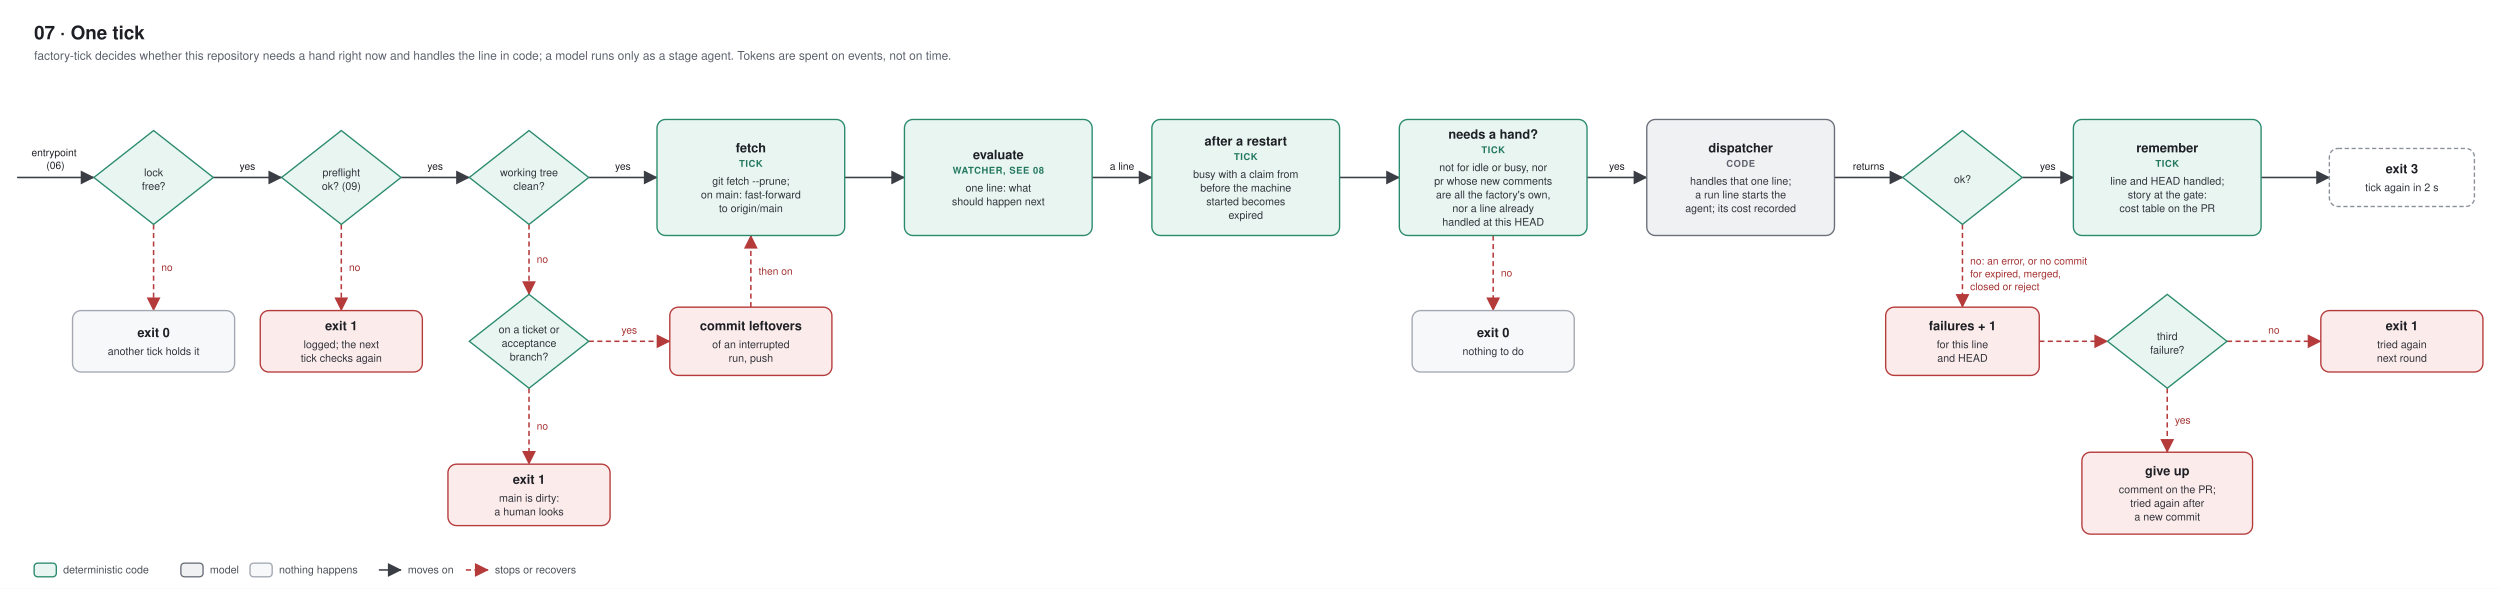
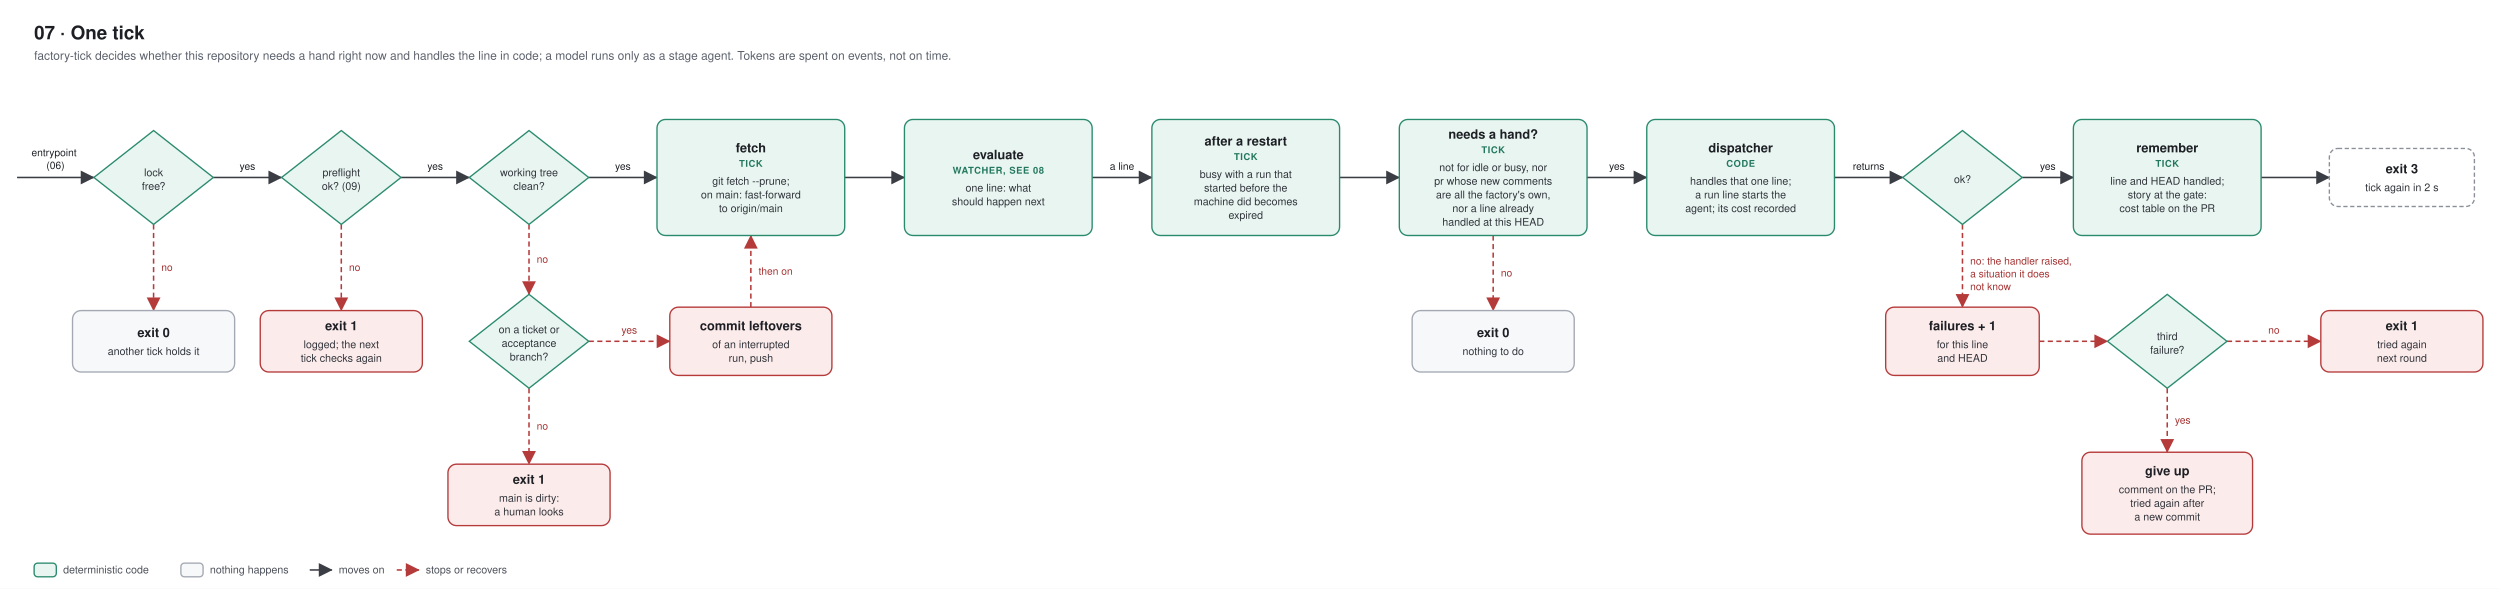
<svg xmlns="http://www.w3.org/2000/svg" width="2930" height="690" viewBox="0 0 2930 690" font-family="Helvetica, Arial, sans-serif">
  <style>
.bg { fill: #ffffff; }
.title { font: 600 22px Helvetica, Arial, sans-serif; fill: #1d1f24; }
.subtitle { font: 14px Helvetica, Arial, sans-serif; fill: #5b606b; }
.node rect, .node polygon { stroke-width: 1.6; }
.node .t { font: 700 15px Helvetica, Arial, sans-serif; fill: #1d1f24; }
.node .s { font: 600 11px Helvetica, Arial, sans-serif; letter-spacing: 0.06em; }
.node .l { font: 12.5px Helvetica, Arial, sans-serif; fill: #30333a; }
.agent rect, .agent polygon, .agent circle { fill: #eaf2fb; stroke: #2f6db5; }
.agent .s { fill: #2f6db5; }
.human rect, .human polygon, .human circle { fill: #fff3dc; stroke: #c27400; }
.human .s { fill: #a86400; }
.disp rect, .disp polygon, .disp circle { fill: #f0f1f3; stroke: #6b6f7a; }
.disp .s { fill: #5b606b; }
.ask rect, .ask polygon, .ask circle { fill: #f3edfb; stroke: #7a4fb5; }
.ask .s { fill: #7a4fb5; }
.stall rect, .stall polygon, .stall circle { fill: #fcebeb; stroke: #b53a3a; }
.stall .s { fill: #b53a3a; }
.back rect, .back polygon, .back circle { fill: #fdf0e6; stroke: #d0661a; }
.back .s { fill: #b5560f; }
.end rect { fill: #ffffff; stroke: #8a8f99; stroke-dasharray: 5 3; }
.code rect, .code polygon, .code circle { fill: #e8f5f0; stroke: #2a8a6e; }
.code .s { fill: #22775e; }
.quiet rect { fill: #f7f8fa; stroke: #a3a8b2; } .quiet .s { fill: #6b6f7a; }
.lane { fill: #f7f8fa; stroke: #dfe2e7; }
.lane-alt { fill: #ffffff; stroke: #dfe2e7; }
.lane-head { font: 700 13.5px Helvetica, Arial, sans-serif; fill: #1d1f24; }
.lane-note { font: 12px Helvetica, Arial, sans-serif; fill: #5b606b; }
.e { fill: none; stroke-width: 1.8; }
.e-flow { stroke: #3a3d44; }
.e-back { stroke: #d0661a; }
.e-ask { stroke: #7a4fb5; stroke-dasharray: 6 4; }
.e-stall { stroke: #b53a3a; stroke-dasharray: 6 4; }
.lbl { font: 12px Helvetica, Arial, sans-serif; paint-order: stroke; stroke: #ffffff;
       stroke-width: 5px; stroke-linejoin: round; }
.lbl-flow { fill: #1d1f24; } .lbl-back { fill: #a84f0e; }
.lbl-ask { fill: #6a3fa5; } .lbl-stall { fill: #a32f2f; }
.note { font: 12.5px Helvetica, Arial, sans-serif; fill: #4a4e57; }
.note-b { font: 700 12.5px Helvetica, Arial, sans-serif; fill: #1d1f24; }
.mono { font-family: Menlo, Consolas, monospace; }
.trunk { stroke: #3a3d44; } .twig { stroke: #8a8f99; }
.pr-draft { fill: #f7f8fa; stroke: #a3a8b2; } .pr-ready { fill: #fff3dc; stroke: #c27400; }
.band-main { fill: #e7e9ed; } .band-ticket { fill: #dbe8f7; }
.m-flow { fill: #3a3d44; } .m-back { fill: #d0661a; } .m-ask { fill: #7a4fb5; }
.m-stall { fill: #b53a3a; }
@media (prefers-color-scheme: dark) {
  .bg { fill: #0f141a; }
  .title, .node .t, .lane-head, .note-b { fill: #e6edf3; }
  .subtitle, .lane-note { fill: #9da7b3; }
  .node .l, .note { fill: #c9d1d9; }
  .agent rect, .agent polygon, .agent circle { fill: #132a45; stroke: #5b9be6; }
  .agent .s { fill: #7fb2f0; }
  .human rect, .human polygon, .human circle { fill: #3a2a0e; stroke: #e0a33a; }
  .human .s { fill: #f0b85a; }
  .disp rect, .disp polygon, .disp circle { fill: #23282f; stroke: #8b939e; }
  .disp .s { fill: #a8b0bb; }
  .ask rect, .ask polygon, .ask circle { fill: #2a1f40; stroke: #a98be0; }
  .ask .s { fill: #c0a8f0; }
  .stall rect, .stall polygon, .stall circle { fill: #3d1a1c; stroke: #e06c6c; }
  .stall .s { fill: #f08a8a; }
  .back rect, .back polygon, .back circle { fill: #3d2414; stroke: #ef8a3c; }
  .back .s { fill: #f5a466; }
  .code rect, .code polygon, .code circle { fill: #10322a; stroke: #3fb68f; }
  .code .s { fill: #6fd0ad; }
  .quiet rect { fill: #181e26; stroke: #6b7380; } .quiet .s { fill: #9da7b3; }
  .end rect { fill: #0f141a; stroke: #8b939e; }
  .lane { fill: #151b23; stroke: #2a313b; } .lane-alt { fill: #0f141a; stroke: #2a313b; }
  .e-flow { stroke: #c9d1d9; } .e-back { stroke: #ef8a3c; }
  .e-ask { stroke: #a98be0; } .e-stall { stroke: #e06c6c; }
  .m-flow { fill: #c9d1d9; } .m-back { fill: #ef8a3c; } .m-ask { fill: #a98be0; }
  .m-stall { fill: #e06c6c; }
  .lbl { stroke: #0f141a; }
  .lbl-flow { fill: #e6edf3; } .lbl-back { fill: #f5a466; }
  .lbl-ask { fill: #c0a8f0; } .lbl-stall { fill: #f08a8a; }
  .trunk { stroke: #c9d1d9; } .twig { stroke: #6b7380; }
  .pr-draft { fill: #181e26; stroke: #6b7380; } .pr-ready { fill: #3a2a0e; stroke: #e0a33a; }
  .band-main { fill: #23282f; } .band-ticket { fill: #132a45; }
}
</style>
  <defs>
    <marker id="a-flow" viewBox="0 0 10 10" refX="9.5" refY="5" markerWidth="9" markerHeight="9" orient="auto-start-reverse">
      <path class="m-flow" d="M0,0 L10,5 L0,10 z" />
    </marker>
    <marker id="a-back" viewBox="0 0 10 10" refX="9.5" refY="5" markerWidth="9" markerHeight="9" orient="auto-start-reverse">
      <path class="m-back" d="M0,0 L10,5 L0,10 z" />
    </marker>
    <marker id="a-ask" viewBox="0 0 10 10" refX="9.5" refY="5" markerWidth="9" markerHeight="9" orient="auto-start-reverse">
      <path class="m-ask" d="M0,0 L10,5 L0,10 z" />
    </marker>
    <marker id="a-stall" viewBox="0 0 10 10" refX="9.5" refY="5" markerWidth="9" markerHeight="9" orient="auto-start-reverse">
      <path class="m-stall" d="M0,0 L10,5 L0,10 z" />
    </marker>
  </defs>
  <rect class="bg" width="2930" height="690" />
  <text class="title" x="40" y="46">07 · One tick</text>
  <text class="subtitle" x="40" y="70">factory-tick decides whether this repository needs a hand right now and handles the line in code; a model runs only as a stage agent. Tokens are spent on events, not on time.</text>
  <g class="node code">
    <rect x="40" y="660" width="26" height="16" rx="4" />
  </g>
  <text class="note" x="74" y="672">deterministic code</text>
-   <g class="node disp">
+   <g class="node quiet">
    <rect x="212" y="660" width="26" height="16" rx="4" />
  </g>
-   <text class="note" x="246" y="672">model</text>
-   <g class="node quiet">
-     <rect x="293" y="660" width="26" height="16" rx="4" />
-   </g>
-   <text class="note" x="327" y="672">nothing happens</text>
-   <path class="e e-flow" d="M 444 668 L 470 668" marker-end="url(#a-flow)" />
-   <text class="note" x="478" y="672">moves on</text>
-   <path class="e e-stall" d="M 546 668 L 572 668" marker-end="url(#a-stall)" />
-   <text class="note" x="580" y="672">stops or recovers</text>
+   <text class="note" x="246" y="672">nothing happens</text>
+   <path class="e e-flow" d="M 363 668 L 389 668" marker-end="url(#a-flow)" />
+   <text class="note" x="397" y="672">moves on</text>
+   <path class="e e-stall" d="M 465 668 L 491 668" marker-end="url(#a-stall)" />
+   <text class="note" x="499" y="672">stops or recovers</text>
  <path class="e e-flow" d="M 20 208 L 110 208" marker-end="url(#a-flow)" />
  <path class="e e-flow" d="M 250 208 L 330 208" marker-end="url(#a-flow)" />
  <path class="e e-flow" d="M 470 208 L 550 208" marker-end="url(#a-flow)" />
  <path class="e e-flow" d="M 690 208 L 770 208" marker-end="url(#a-flow)" />
  <path class="e e-flow" d="M 990 208 L 1060 208" marker-end="url(#a-flow)" />
  <path class="e e-flow" d="M 1280 208 L 1350 208" marker-end="url(#a-flow)" />
  <path class="e e-flow" d="M 1570 208 L 1640 208" marker-end="url(#a-flow)" />
  <path class="e e-flow" d="M 1860 208 L 1930 208" marker-end="url(#a-flow)" />
  <path class="e e-flow" d="M 2150 208 L 2230 208" marker-end="url(#a-flow)" />
  <path class="e e-flow" d="M 2370 208 L 2430 208" marker-end="url(#a-flow)" />
  <path class="e e-flow" d="M 2650 208 L 2730 208" marker-end="url(#a-flow)" />
  <path class="e e-stall" d="M 180 263 L 180 364" marker-end="url(#a-stall)" />
  <path class="e e-stall" d="M 400 263 L 400 364" marker-end="url(#a-stall)" />
  <path class="e e-stall" d="M 620 263 L 620 345" marker-end="url(#a-stall)" />
  <path class="e e-stall" d="M 690 400 L 785 400" marker-end="url(#a-stall)" />
  <path class="e e-stall" d="M 880 360 L 880 276" marker-end="url(#a-stall)" />
  <path class="e e-stall" d="M 620 455 L 620 544" marker-end="url(#a-stall)" />
  <path class="e e-stall" d="M 1750 276 L 1750 364" marker-end="url(#a-stall)" />
  <path class="e e-stall" d="M 2300 263 L 2300 360" marker-end="url(#a-stall)" />
  <path class="e e-stall" d="M 2390 400 L 2470 400" marker-end="url(#a-stall)" />
  <path class="e e-stall" d="M 2610 400 L 2720 400" marker-end="url(#a-stall)" />
  <path class="e e-stall" d="M 2540 455 L 2540 530" marker-end="url(#a-stall)" />
  <g class="node code">
    <polygon points="180.0,153.0 250,208.0 180.0,263.0 110,208.0" />
    <text class="l" x="180" y="206.5" text-anchor="middle">lock</text>
    <text class="l" x="180" y="222.5" text-anchor="middle">free?</text>
  </g>
  <g class="node code">
    <polygon points="400.0,153.0 470,208.0 400.0,263.0 330,208.0" />
    <text class="l" x="400" y="206.5" text-anchor="middle">preflight</text>
    <text class="l" x="400" y="222.5" text-anchor="middle">ok? (09)</text>
  </g>
  <g class="node code">
    <polygon points="620.0,153.0 690,208.0 620.0,263.0 550,208.0" />
    <text class="l" x="620" y="206.5" text-anchor="middle">working tree</text>
    <text class="l" x="620" y="222.5" text-anchor="middle">clean?</text>
  </g>
  <g class="node code">
    <polygon points="620.0,345.0 690,400.0 620.0,455.0 550,400.0" />
    <text class="l" x="620" y="390.5" text-anchor="middle">on a ticket or</text>
    <text class="l" x="620" y="406.5" text-anchor="middle">acceptance</text>
    <text class="l" x="620" y="422.5" text-anchor="middle">branch?</text>
  </g>
  <g class="node code">
    <rect x="770" y="140" width="220" height="136" rx="10" />
    <text class="t" x="880" y="178.5" text-anchor="middle">fetch</text>
    <text class="s" x="880" y="195.5" text-anchor="middle">TICK</text>
    <text class="l" x="880" y="216.5" text-anchor="middle">git fetch --prune;</text>
    <text class="l" x="880" y="232.5" text-anchor="middle">on main: fast-forward</text>
    <text class="l" x="880" y="248.5" text-anchor="middle">to origin/main</text>
  </g>
  <g class="node code">
    <rect x="1060" y="140" width="220" height="136" rx="10" />
    <text class="t" x="1170" y="186.5" text-anchor="middle">evaluate</text>
    <text class="s" x="1170" y="203.5" text-anchor="middle">WATCHER, SEE 08</text>
    <text class="l" x="1170" y="224.5" text-anchor="middle">one line: what</text>
    <text class="l" x="1170" y="240.5" text-anchor="middle">should happen next</text>
  </g>
  <g class="node code">
    <rect x="1350" y="140" width="220" height="136" rx="10" />
    <text class="t" x="1460" y="170.5" text-anchor="middle">after a restart</text>
    <text class="s" x="1460" y="187.5" text-anchor="middle">TICK</text>
-     <text class="l" x="1460" y="208.5" text-anchor="middle">busy with a claim from</text>
-     <text class="l" x="1460" y="224.5" text-anchor="middle">before the machine</text>
-     <text class="l" x="1460" y="240.5" text-anchor="middle">started becomes</text>
+     <text class="l" x="1460" y="208.5" text-anchor="middle">busy with a run that</text>
+     <text class="l" x="1460" y="224.5" text-anchor="middle">started before the</text>
+     <text class="l" x="1460" y="240.5" text-anchor="middle">machine did becomes</text>
    <text class="l" x="1460" y="256.5" text-anchor="middle">expired</text>
  </g>
  <g class="node code">
    <rect x="1640" y="140" width="220" height="136" rx="10" />
    <text class="t" x="1750" y="162.5" text-anchor="middle">needs a hand?</text>
    <text class="s" x="1750" y="179.5" text-anchor="middle">TICK</text>
    <text class="l" x="1750" y="200.5" text-anchor="middle">not for idle or busy, nor</text>
    <text class="l" x="1750" y="216.5" text-anchor="middle">pr whose new comments</text>
    <text class="l" x="1750" y="232.5" text-anchor="middle">are all the factory's own,</text>
    <text class="l" x="1750" y="248.5" text-anchor="middle">nor a line already</text>
    <text class="l" x="1750" y="264.5" text-anchor="middle">handled at this HEAD</text>
  </g>
-   <g class="node disp">
+   <g class="node code">
    <rect x="1930" y="140" width="220" height="136" rx="10" />
    <text class="t" x="2040" y="178.5" text-anchor="middle">dispatcher</text>
    <text class="s" x="2040" y="195.5" text-anchor="middle">CODE</text>
    <text class="l" x="2040" y="216.5" text-anchor="middle">handles that one line;</text>
    <text class="l" x="2040" y="232.5" text-anchor="middle">a run line starts the</text>
    <text class="l" x="2040" y="248.5" text-anchor="middle">agent; its cost recorded</text>
  </g>
  <g class="node code">
    <polygon points="2300.0,153.0 2370,208.0 2300.0,263.0 2230,208.0" />
    <text class="l" x="2300" y="214.5" text-anchor="middle">ok?</text>
  </g>
  <g class="node code">
    <rect x="2430" y="140" width="220" height="136" rx="10" />
    <text class="t" x="2540" y="178.5" text-anchor="middle">remember</text>
    <text class="s" x="2540" y="195.5" text-anchor="middle">TICK</text>
    <text class="l" x="2540" y="216.5" text-anchor="middle">line and HEAD handled;</text>
    <text class="l" x="2540" y="232.5" text-anchor="middle">story at the gate:</text>
    <text class="l" x="2540" y="248.5" text-anchor="middle">cost table on the PR</text>
  </g>
  <g class="node end">
    <rect x="2730" y="174" width="170" height="68" rx="10" />
    <text class="t" x="2815" y="203" text-anchor="middle">exit 3</text>
    <text class="l" x="2815" y="224" text-anchor="middle">tick again in 2 s</text>
  </g>
  <g class="node stall">
    <rect x="785" y="360" width="190" height="80" rx="10" />
    <text class="t" x="880" y="387" text-anchor="middle">commit leftovers</text>
    <text class="l" x="880" y="408" text-anchor="middle">of an interrupted</text>
    <text class="l" x="880" y="424" text-anchor="middle">run, push</text>
  </g>
  <g class="node stall">
    <rect x="2210" y="360" width="180" height="80" rx="10" />
    <text class="t" x="2300" y="387" text-anchor="middle">failures + 1</text>
    <text class="l" x="2300" y="408" text-anchor="middle">for this line</text>
    <text class="l" x="2300" y="424" text-anchor="middle">and HEAD</text>
  </g>
  <g class="node code">
    <polygon points="2540.0,345.0 2610,400.0 2540.0,455.0 2470,400.0" />
    <text class="l" x="2540" y="398.5" text-anchor="middle">third</text>
    <text class="l" x="2540" y="414.5" text-anchor="middle">failure?</text>
  </g>
  <g class="node stall">
    <rect x="2440" y="530" width="200" height="96" rx="10" />
    <text class="t" x="2540" y="557" text-anchor="middle">give up</text>
    <text class="l" x="2540" y="578" text-anchor="middle">comment on the PR;</text>
    <text class="l" x="2540" y="594" text-anchor="middle">tried again after</text>
    <text class="l" x="2540" y="610" text-anchor="middle">a new commit</text>
  </g>
  <g class="node quiet">
    <rect x="85" y="364" width="190" height="72" rx="10" />
    <text class="t" x="180" y="395" text-anchor="middle">exit 0</text>
    <text class="l" x="180" y="416" text-anchor="middle">another tick holds it</text>
  </g>
  <g class="node stall">
    <rect x="305" y="364" width="190" height="72" rx="10" />
    <text class="t" x="400" y="387" text-anchor="middle">exit 1</text>
    <text class="l" x="400" y="408" text-anchor="middle">logged; the next</text>
    <text class="l" x="400" y="424" text-anchor="middle">tick checks again</text>
  </g>
  <g class="node stall">
    <rect x="525" y="544" width="190" height="72" rx="10" />
    <text class="t" x="620" y="567" text-anchor="middle">exit 1</text>
    <text class="l" x="620" y="588" text-anchor="middle">main is dirty:</text>
    <text class="l" x="620" y="604" text-anchor="middle">a human looks</text>
  </g>
  <g class="node quiet">
    <rect x="1655" y="364" width="190" height="72" rx="10" />
    <text class="t" x="1750" y="395" text-anchor="middle">exit 0</text>
    <text class="l" x="1750" y="416" text-anchor="middle">nothing to do</text>
  </g>
  <g class="node stall">
    <rect x="2720" y="364" width="190" height="72" rx="10" />
    <text class="t" x="2815" y="387" text-anchor="middle">exit 1</text>
    <text class="l" x="2815" y="408" text-anchor="middle">tried again</text>
    <text class="l" x="2815" y="424" text-anchor="middle">next round</text>
  </g>
  <text class="lbl lbl-flow" text-anchor="middle">
    <tspan x="65" y="183">entrypoint</tspan>
    <tspan x="65" y="198">(06)</tspan>
  </text>
  <text class="lbl lbl-flow" text-anchor="middle">
    <tspan x="290" y="199">yes</tspan>
  </text>
  <text class="lbl lbl-flow" text-anchor="middle">
    <tspan x="510" y="199">yes</tspan>
  </text>
  <text class="lbl lbl-flow" text-anchor="middle">
    <tspan x="730" y="199">yes</tspan>
  </text>
  <text class="lbl lbl-flow" text-anchor="middle">
    <tspan x="1315" y="199">a line</tspan>
  </text>
  <text class="lbl lbl-flow" text-anchor="middle">
    <tspan x="1895" y="199">yes</tspan>
  </text>
  <text class="lbl lbl-flow" text-anchor="middle">
    <tspan x="2190" y="199">returns</tspan>
  </text>
  <text class="lbl lbl-flow" text-anchor="middle">
    <tspan x="2400" y="199">yes</tspan>
  </text>
  <text class="lbl lbl-stall" text-anchor="start">
    <tspan x="189" y="317.5">no</tspan>
  </text>
  <text class="lbl lbl-stall" text-anchor="start">
    <tspan x="409" y="317.5">no</tspan>
  </text>
  <text class="lbl lbl-stall" text-anchor="start">
    <tspan x="629" y="308">no</tspan>
  </text>
  <text class="lbl lbl-stall" text-anchor="middle">
    <tspan x="737.5" y="391">yes</tspan>
  </text>
  <text class="lbl lbl-stall" text-anchor="start">
    <tspan x="889" y="322">then on</tspan>
  </text>
  <text class="lbl lbl-stall" text-anchor="start">
    <tspan x="629" y="503.5">no</tspan>
  </text>
  <text class="lbl lbl-stall" text-anchor="start">
    <tspan x="1759" y="324">no</tspan>
  </text>
  <text class="lbl lbl-stall" text-anchor="start">
-     <tspan x="2309" y="310">no: an error, or no commit</tspan>
-     <tspan x="2309" y="325">for expired, merged,</tspan>
-     <tspan x="2309" y="340">closed or reject</tspan>
+     <tspan x="2309" y="310">no: the handler raised,</tspan>
+     <tspan x="2309" y="325">a situation it does</tspan>
+     <tspan x="2309" y="340">not know</tspan>
  </text>
  <text class="lbl lbl-stall" text-anchor="middle">
    <tspan x="2665" y="391">no</tspan>
  </text>
  <text class="lbl lbl-stall" text-anchor="start">
    <tspan x="2549" y="496.5">yes</tspan>
  </text>
</svg>
